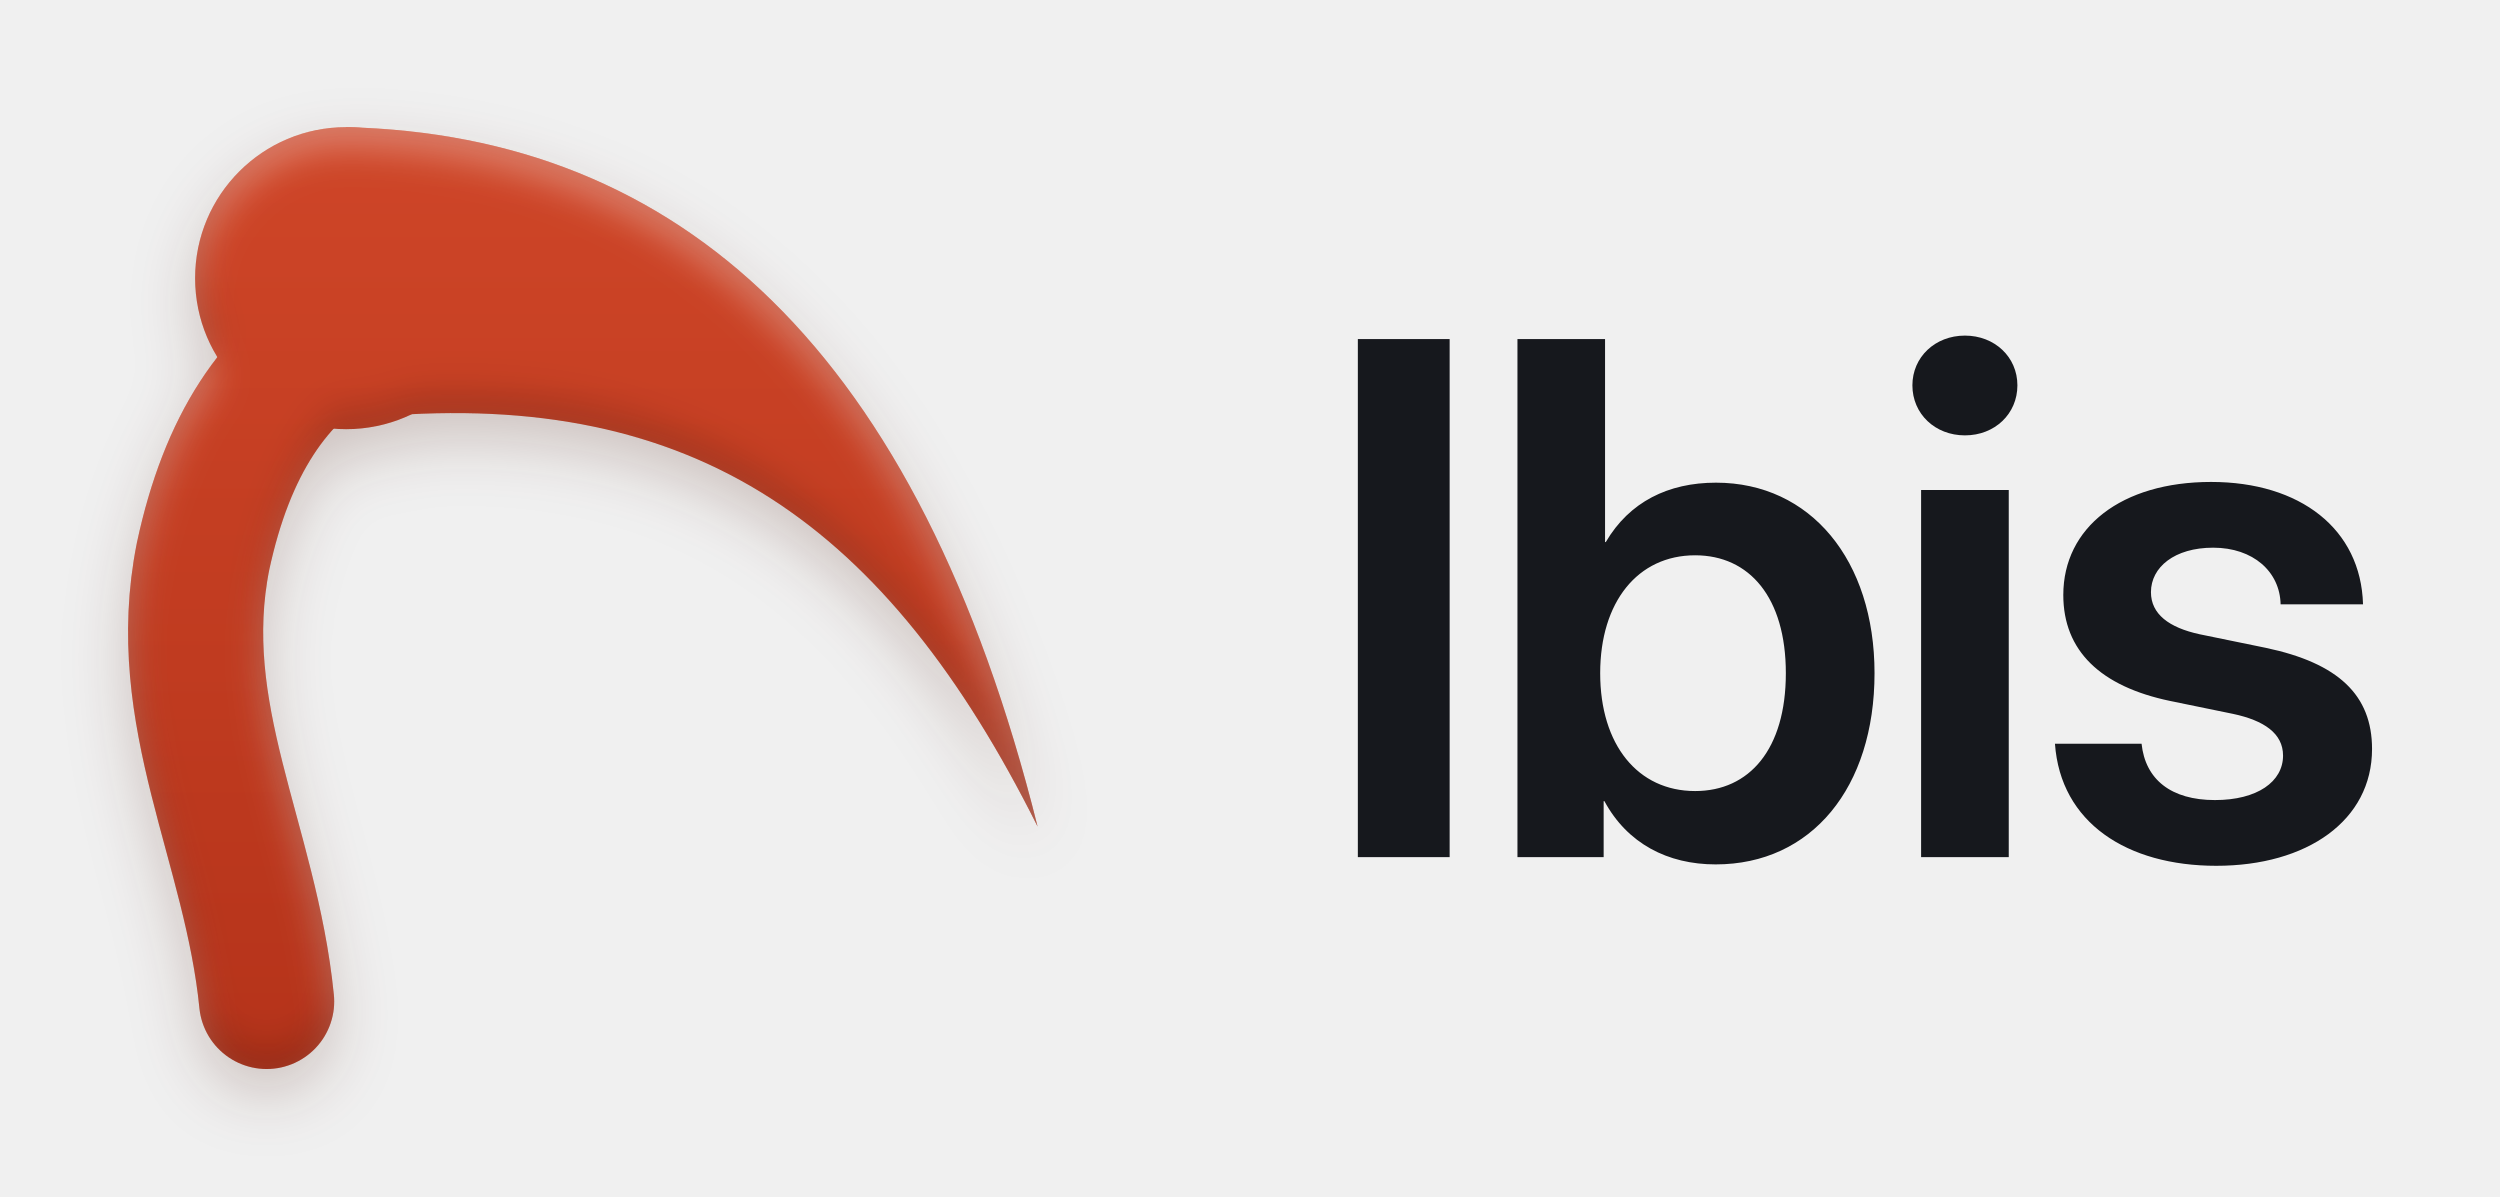
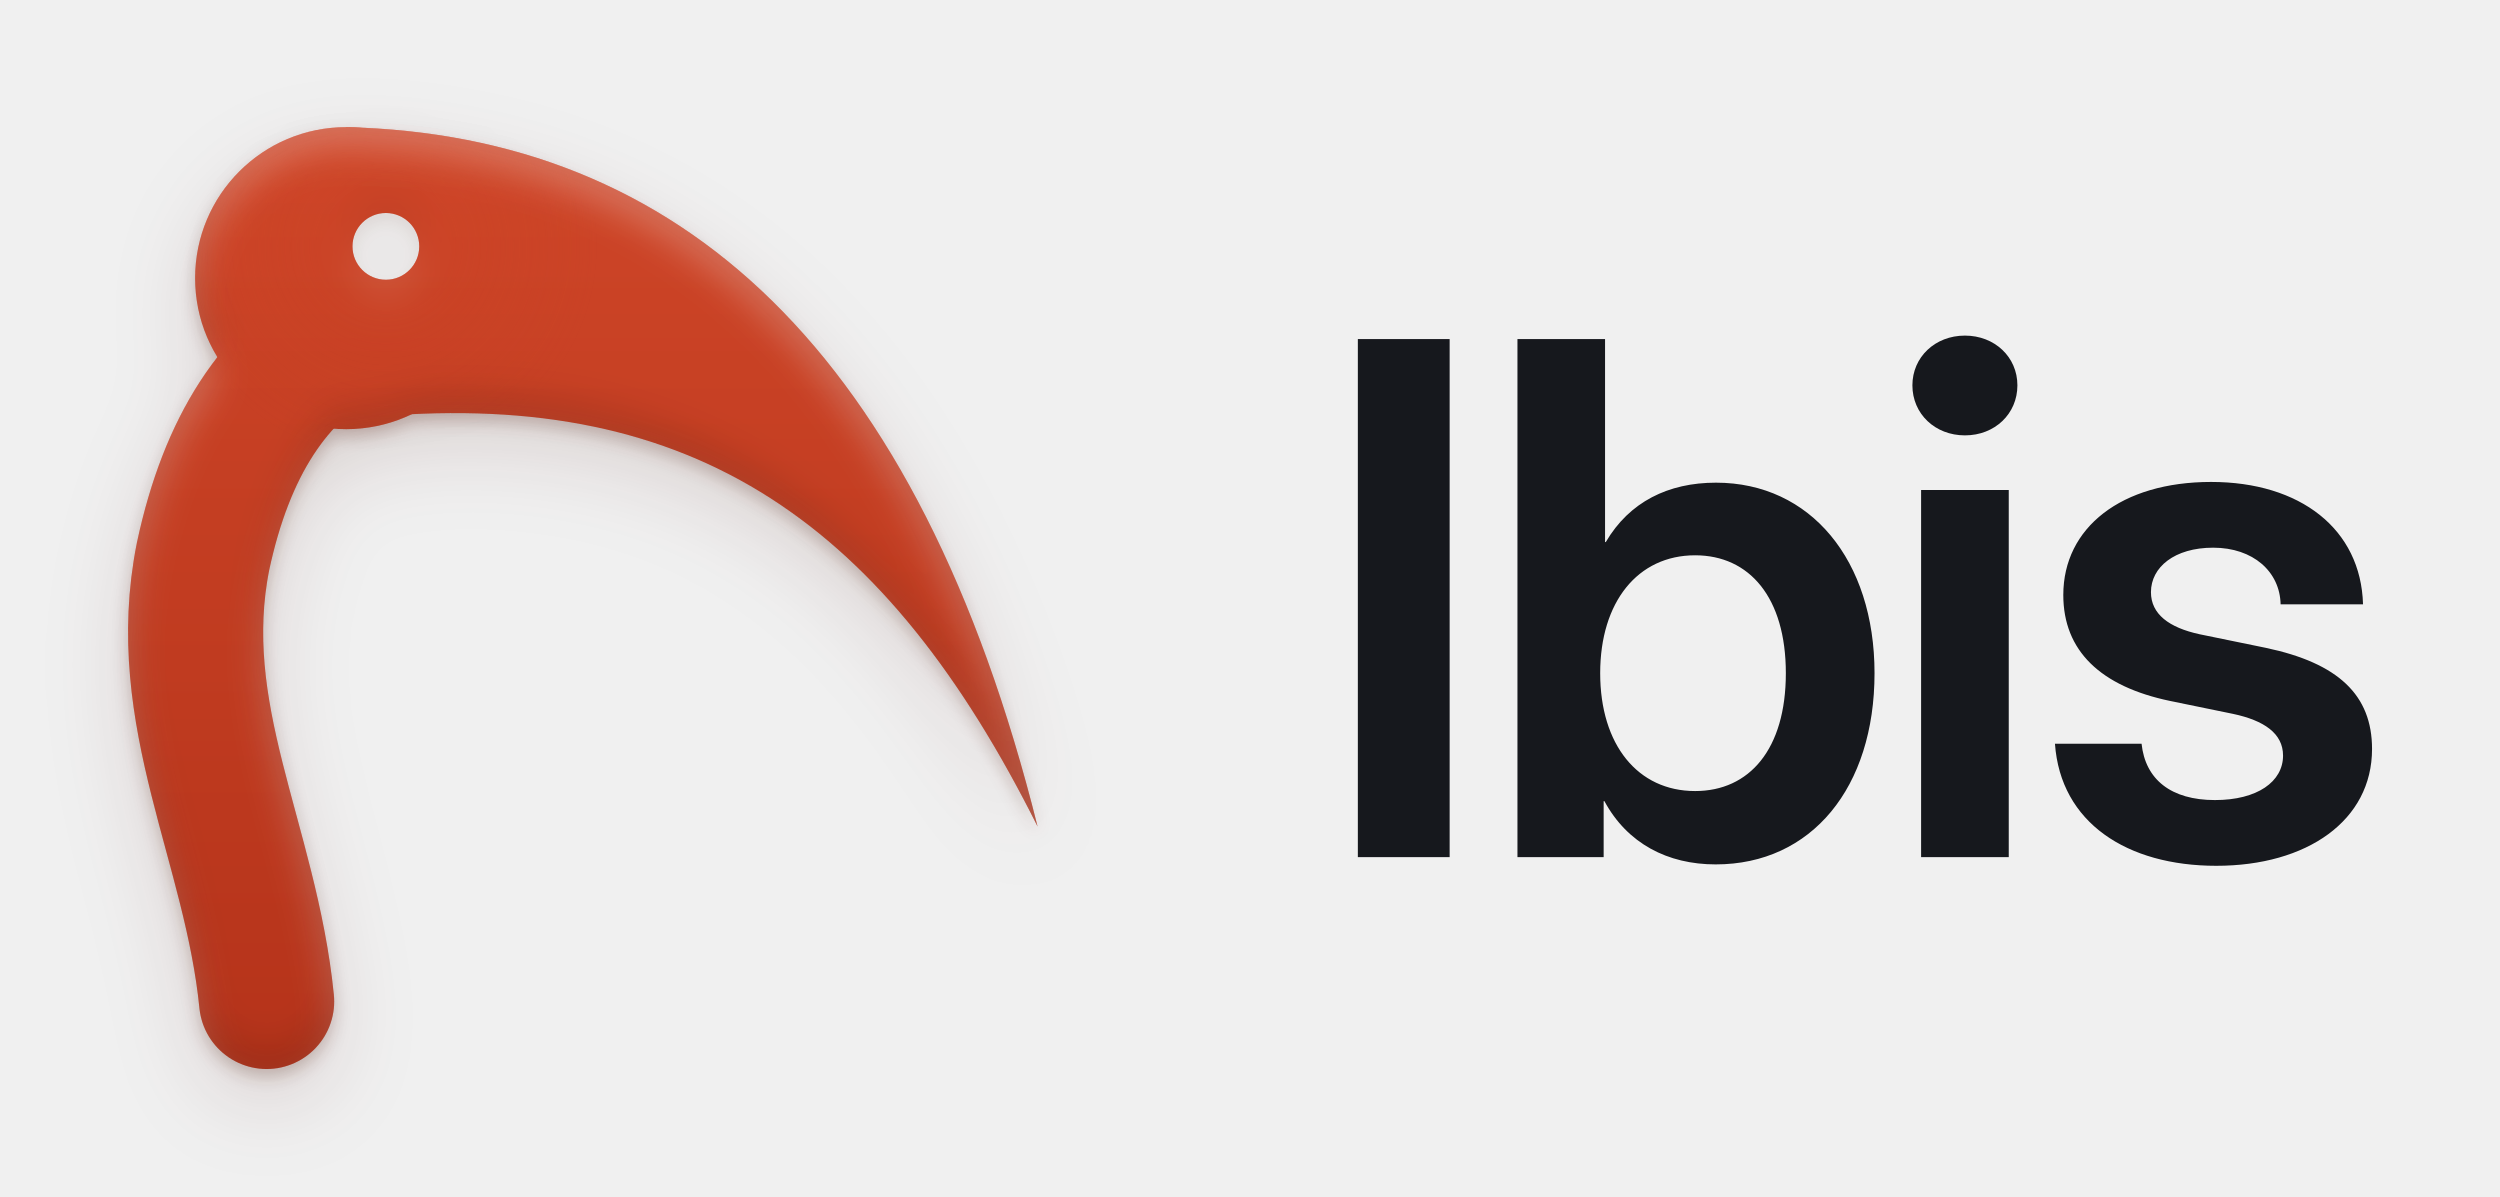
<svg xmlns="http://www.w3.org/2000/svg" width="418" height="200" viewBox="0 0 265.261 127">
  <defs>
    <linearGradient id="lg" gradientUnits="userSpaceOnUse" x1="0" y1="24.0" x2="0" y2="84.25">
      <stop offset="0" stop-color="#CF4628" />
      <stop offset="1" stop-color="#B5331A" />
    </linearGradient>
-     <filter id="lf" filterUnits="userSpaceOnUse" x="19.275" y="17" width="73.225" height="76.85" color-interpolation-filters="sRGB">
+     <filter id="lf" filterUnits="userSpaceOnUse" x="16.875" y="14.6" width="78.025" height="82.05" color-interpolation-filters="sRGB">
      <feGaussianBlur in="SourceAlpha" stdDeviation="1.1" result="b" />
      <feOffset in="b" dy="1.3" result="bd" />
      <feComposite in="SourceAlpha" in2="bd" operator="out" result="top" />
-       <feFlood flood-color="#fff" flood-opacity="0.3" />
+       <feFlood flood-color="#fff" flood-opacity="0.24" />
      <feComposite in2="top" operator="in" result="hl" />
      <feOffset in="b" dy="-1.3" result="bu" />
      <feComposite in="SourceAlpha" in2="bu" operator="out" result="bot" />
-       <feFlood flood-color="#000" flood-opacity="0.16" />
+       <feFlood flood-color="#000" flood-opacity="0.12" />
      <feComposite in2="bot" operator="in" result="sh" />
-       <feGaussianBlur in="SourceAlpha" stdDeviation="2.0" result="db" />
-       <feOffset in="db" dy="1.6" result="do" />
-       <feFlood flood-color="#4A0F04" flood-opacity="0.2" />
+       <feGaussianBlur in="SourceAlpha" stdDeviation="0.5" result="cb" />
+       <feOffset in="cb" dy="0.5" result="co" />
+       <feFlood flood-color="#4A0F04" flood-opacity="0.22" />
+       <feComposite in2="co" operator="in" result="contact" />
+       <feGaussianBlur in="SourceAlpha" stdDeviation="2.6" result="db" />
+       <feOffset in="db" dy="2.0" result="do" />
+       <feFlood flood-color="#4A0F04" flood-opacity="0.13" />
      <feComposite in2="do" operator="in" result="drop" />
      <feMerge>
        <feMergeNode in="drop" />
+         <feMergeNode in="contact" />
        <feMergeNode in="SourceGraphic" />
        <feMergeNode in="hl" />
        <feMergeNode in="sh" />
      </feMerge>
    </filter>
+     <mask id="le" maskUnits="userSpaceOnUse" x="16.875" y="14.6" width="78.025" height="82.05">
+       <rect x="16.875" y="14.6" width="78.025" height="82.05" fill="#fff" />
+       <circle cx="43.5" cy="32.5" r="2.1" fill="#000" />
+     </mask>
+     <radialGradient id="lr" gradientUnits="userSpaceOnUse" cx="43.5" cy="32.5" r="13.44">
+       <stop offset="0.3" stop-color="#fff" />
+       <stop offset="1" stop-color="#000" />
+     </radialGradient>
+     <mask id="ls" maskUnits="userSpaceOnUse" x="30.06" y="19.06" width="26.88" height="26.88">
+       <circle cx="43.5" cy="32.5" r="13.44" fill="url(#lr)" />
+     </mask>
  </defs>
  <g transform="translate(-32.534 -28.694) scale(1.68776)">
-     <g filter="url(#lf)">
-       <path d="M36 80C35 70 30 62 32 52 33.5 45 36.5 40.5 41 38" fill="none" stroke="url(#lg)" stroke-width="8.5" stroke-linecap="round" />
-       <path d="M41 25C62 25.5 77 39 84.5 69 75 50 63 41.5 43 43.2z" fill="url(#lg)" />
-       <circle cx="41" cy="34.5" r="9.5" fill="url(#lg)" />
+     <g mask="url(#le)">
+       <g filter="url(#lf)">
+         <path d="M36 80C35 70 30 62 32 52 33.5 45 36.5 40.5 41 38" fill="none" stroke="url(#lg)" stroke-width="8.5" stroke-linecap="round" />
+         <path d="M41 25C62 25.5 77 39 84.5 69 75 50 63 41.5 43 43.2z" fill="url(#lg)" />
+         <circle cx="41" cy="34.5" r="9.5" fill="url(#lg)" />
+       </g>
+     </g>
+     <g class="eyeshade" mask="url(#ls)" opacity="0.35">
+       <g filter="url(#lf)">
+         <g mask="url(#le)">
+           <path d="M36 80C35 70 30 62 32 52 33.5 45 36.5 40.5 41 38" fill="none" stroke="url(#lg)" stroke-width="8.5" stroke-linecap="round" />
+           <path d="M41 25C62 25.5 77 39 84.5 69 75 50 63 41.5 43 43.2z" fill="url(#lg)" />
+           <circle cx="41" cy="34.5" r="9.5" fill="url(#lg)" />
+         </g>
+       </g>
    </g>
  </g>
  <g transform="translate(139.505 91.000) scale(0.55)">
    <g>
      <path d="M26.04 -100H8.32V0H26.04ZM77.39 1.41C95.91 1.41 108.06 -13.42 108.06 -35.5C108.06 -57.32 95.71 -72.28 77.45 -72.28C68.26 -72.28 60.74 -68.59 56.18 -60.81H56.04V-100H39.13V0H55.77V-10.81H55.91C60.34 -2.62 68.12 1.41 77.39 1.41ZM73.43 -12.75C62.35 -12.75 55.1 -21.68 55.1 -35.5C55.1 -49.26 62.35 -58.26 73.43 -58.26C83.9 -58.26 90.94 -50.13 90.94 -35.5C90.94 -20.81 83.9 -12.75 73.43 -12.75ZM117.05 0H133.97V-70.87H117.05ZM125.51 -81.41C131.28 -81.41 135.64 -85.57 135.64 -91.07C135.64 -96.51 131.28 -100.67 125.51 -100.67C119.74 -100.67 115.37 -96.51 115.37 -91.07C115.37 -85.57 119.74 -81.41 125.51 -81.41ZM174.03 1.68C191.55 1.68 204.1 -7.05 204.1 -20.87C204.1 -31.28 197.59 -37.45 183.57 -40.4L170.81 -43.02C164.91 -44.3 161.42 -46.91 161.42 -51.14C161.42 -55.97 165.98 -59.73 173.43 -59.73C181.15 -59.73 186.32 -55.1 186.45 -48.79H202.36C201.95 -63.36 190.21 -72.42 173.03 -72.42C155.71 -72.42 144.5 -63.62 144.5 -50.6C144.5 -39.87 151.62 -32.95 165.18 -30.13L177.26 -27.65C183.23 -26.38 186.92 -23.89 186.92 -19.6C186.92 -14.56 181.95 -11.01 173.77 -11.01C165.31 -11.01 160.34 -14.97 159.61 -21.88H142.89C143.97 -6.64 156.79 1.68 174.03 1.68Z" fill="#16181D" />
    </g>
  </g>
</svg>
